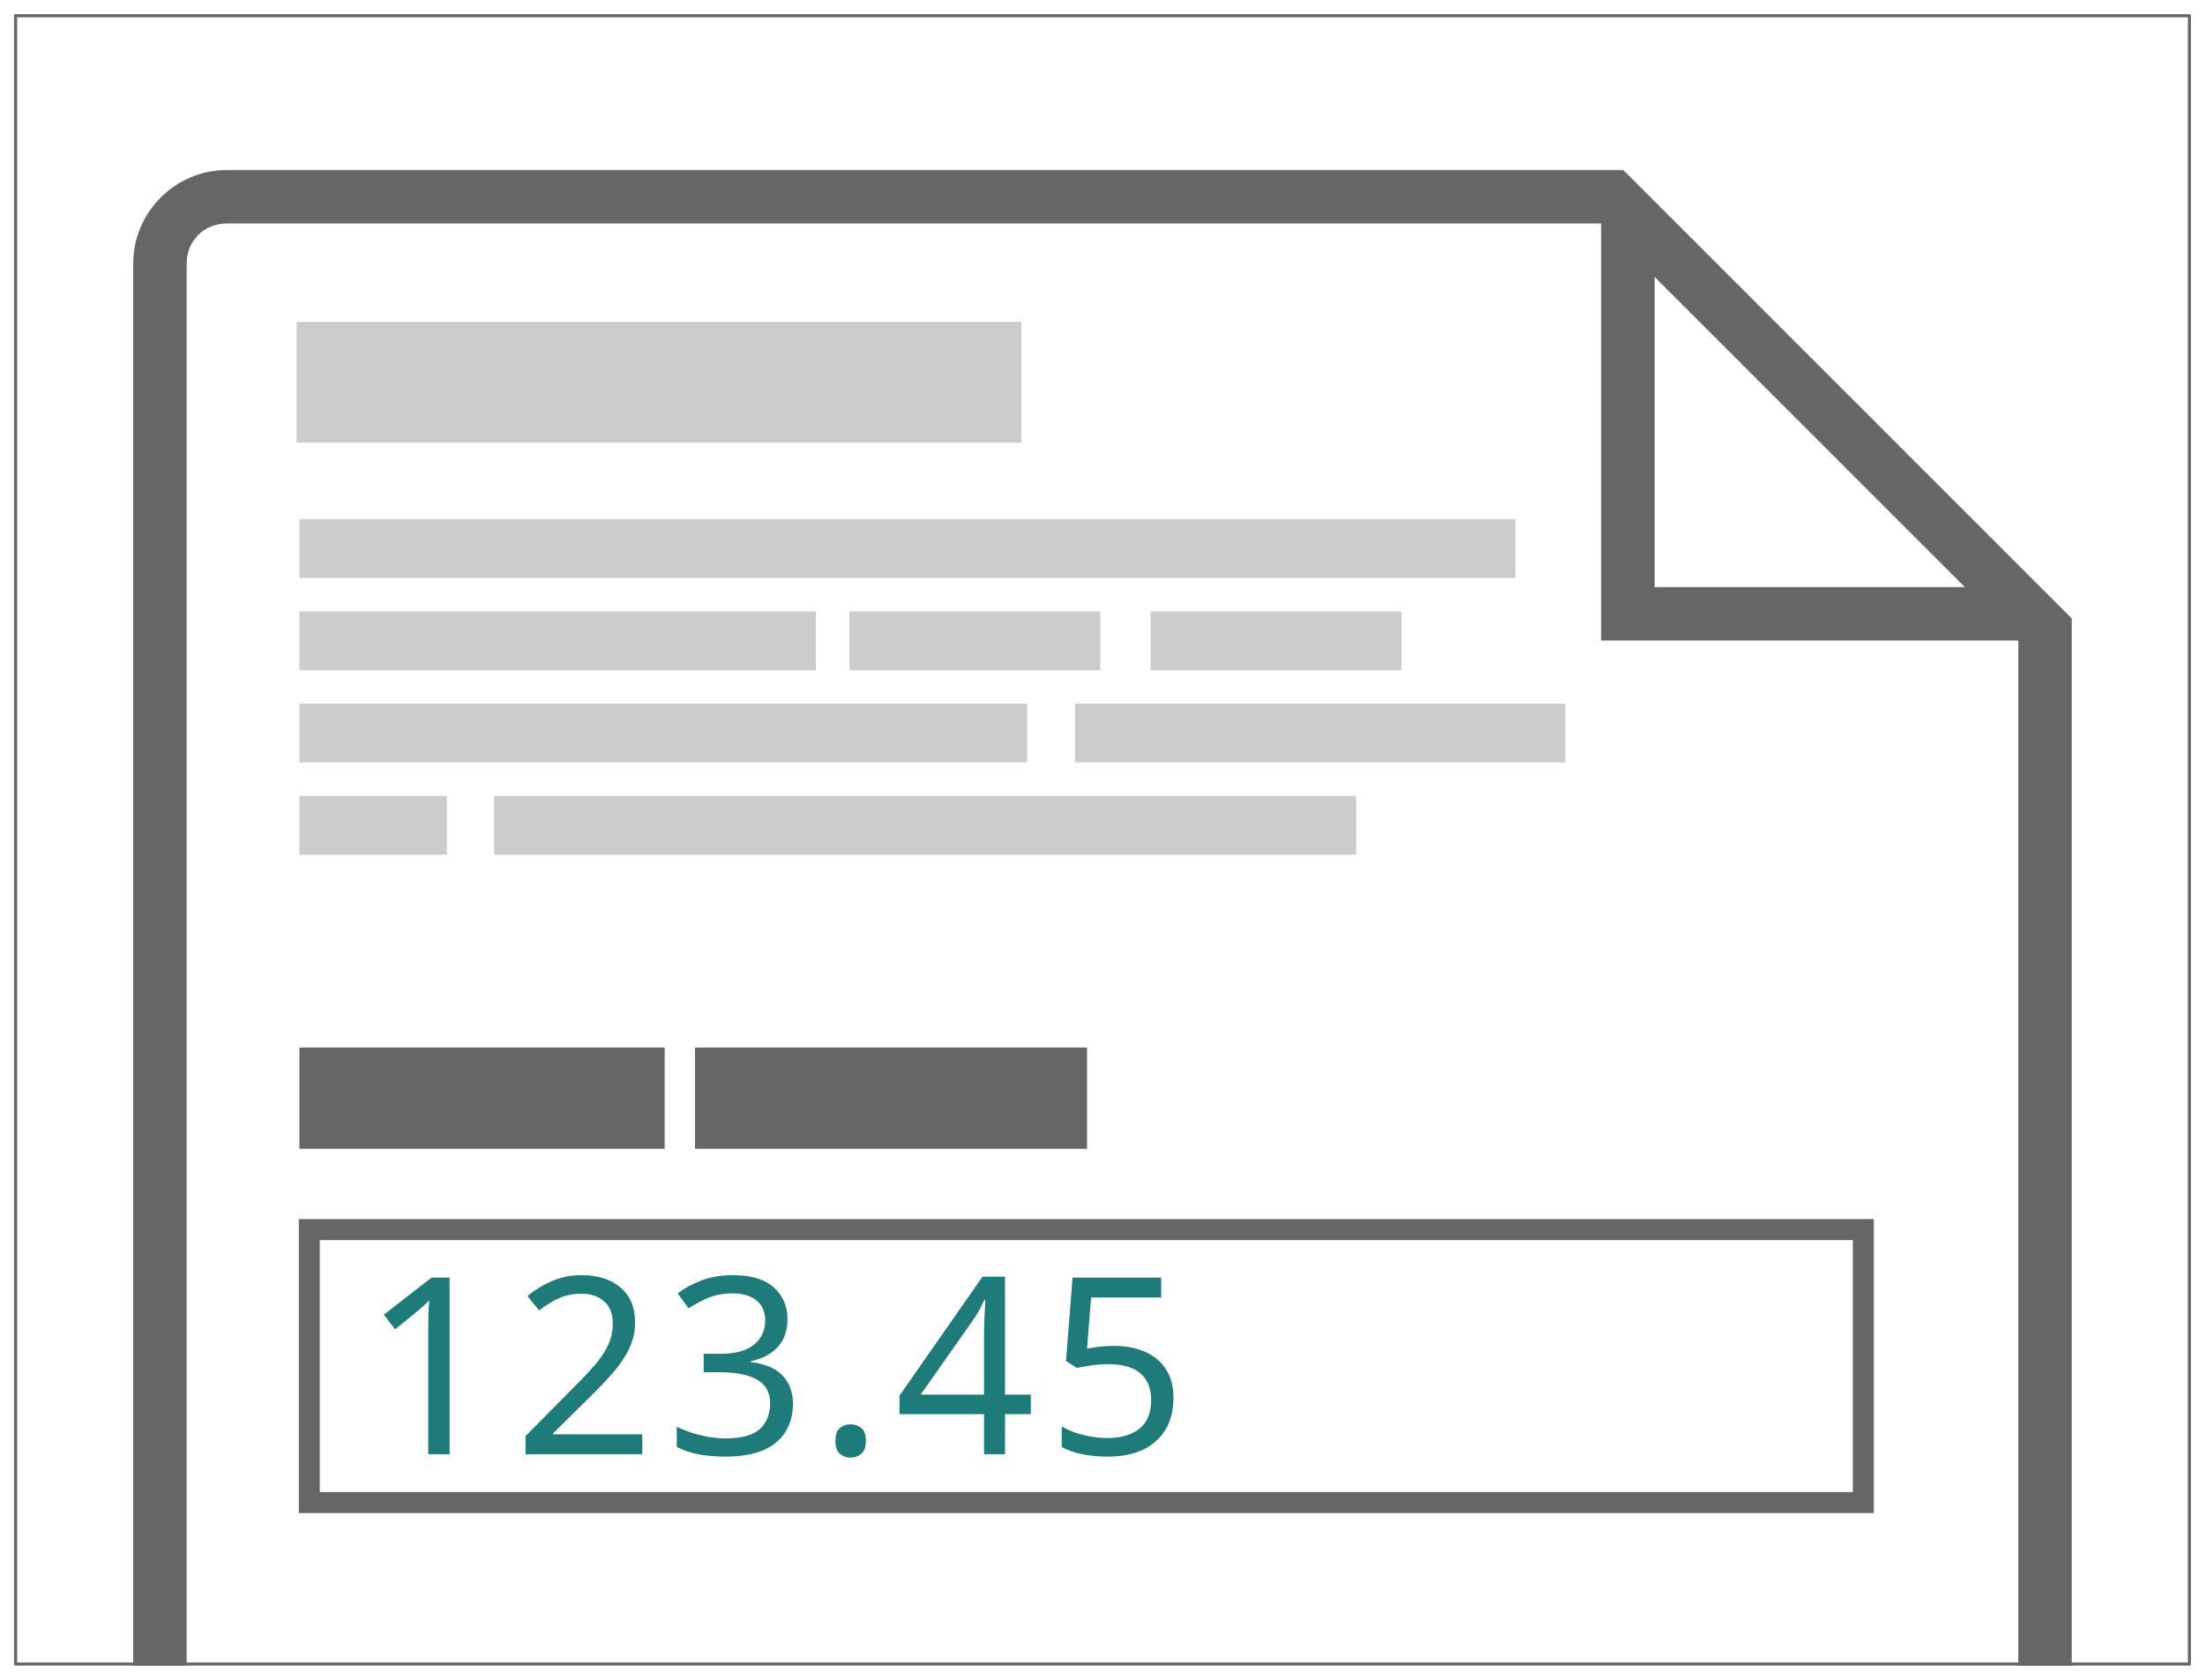
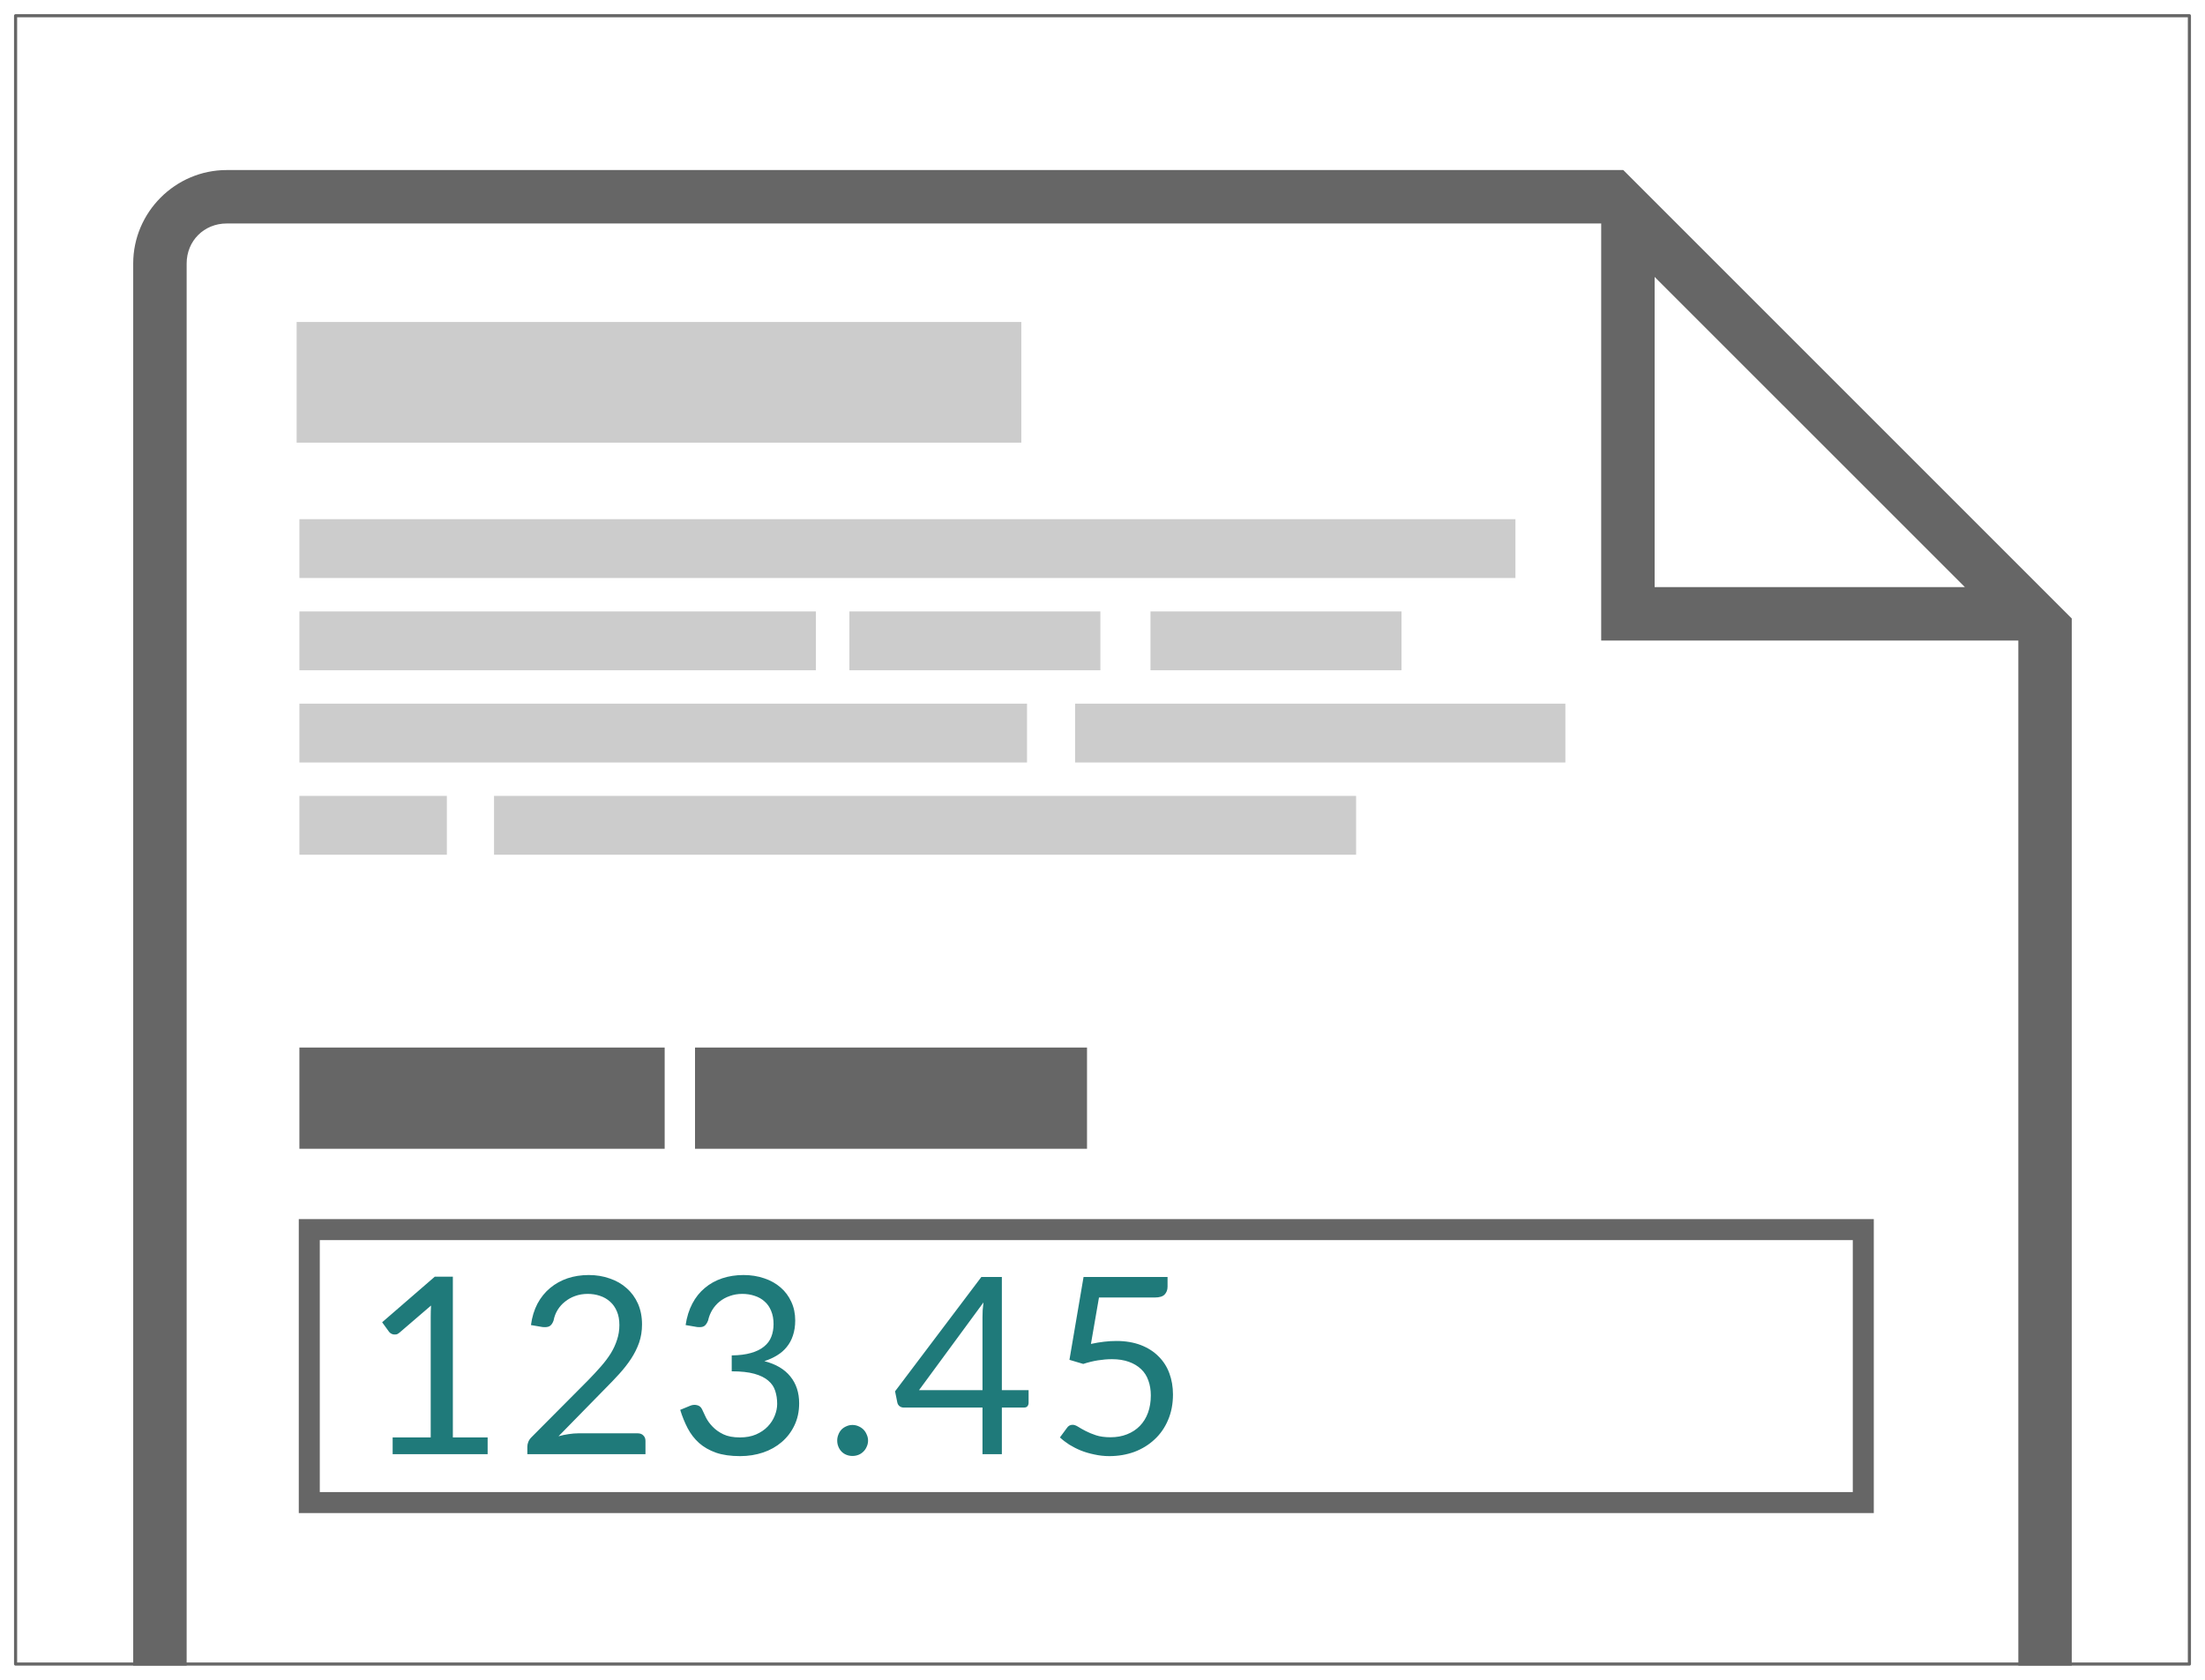
<svg xmlns="http://www.w3.org/2000/svg" width="210" height="160" viewBox="0 0 210 160" id="svg5156" version="1.1">
  <defs id="defs5158">
    <linearGradient spreadMethod="pad" gradientUnits="userSpaceOnUse" y2="593.787" y1="3.666" x2="590.863" x1="0.741" id="gradientFill" gradientTransform="matrix(1.221942,0,0,0.8183692,-767.1673,-40.99021)">
      <stop id="stop6361" stop-opacity="1" stop-color="rgb(203,206,208)" offset="0" />
      <stop id="stop6363" stop-opacity="1" stop-color="rgb(132,131,139)" offset="1" />
    </linearGradient>
    <linearGradient spreadMethod="pad" gradientUnits="userSpaceOnUse" y2="593.787" y1="3.666" x2="590.863" x1="0.741" id="gradientFill-0" gradientTransform="matrix(1.221942,0,0,0.8183692,-767.1673,-40.99021)">
      <stop id="stop6361-6" stop-opacity="1" stop-color="rgb(203,206,208)" offset="0" />
      <stop id="stop6363-2" stop-opacity="1" stop-color="rgb(132,131,139)" offset="1" />
    </linearGradient>
  </defs>
  <g transform="translate(0,-892.3622)" id="layer1">
    <g transform="translate(-1132.437,290.726)" id="g12457-1">
      <rect style="opacity:1;fill:none;fill-opacity:1;fill-rule:nonzero;stroke:#666666;stroke-width:0.298;stroke-linecap:round;stroke-linejoin:round;stroke-miterlimit:4;stroke-dasharray:none;stroke-dashoffset:0;stroke-opacity:1" id="rect7152-3-7-2-9-5-3-8-4-7" width="207.031" height="157.002" x="1133.921" y="603.135" />
      <path id="rect10325-4-37-5" d="m 1154.029,617.833 c -4.891,0 -8.906,4.013 -8.906,8.904 l 0,133.549 5.09,0 0,-133.549 c 0,-2.159 1.657,-3.814 3.816,-3.814 l 130.902,0 0,39.727 39.728,0 0,0.002 0,97.635 5.088,0 0,-99.742 -1.125,-1.125 -3.963,-3.963 -32.533,-32.533 -5.09,-5.09 -133.01,0 z m 135.992,10.18 29.549,29.547 -29.549,0 0,-29.547 z" style="color:#000000;font-style:normal;font-variant:normal;font-weight:normal;font-stretch:normal;font-size:medium;line-height:normal;font-family:sans-serif;text-indent:0;text-align:start;text-decoration:none;text-decoration-line:none;text-decoration-style:solid;text-decoration-color:#000000;letter-spacing:normal;word-spacing:normal;text-transform:none;direction:ltr;block-progression:tb;writing-mode:lr-tb;baseline-shift:baseline;text-anchor:start;white-space:normal;clip-rule:nonzero;display:inline;overflow:visible;visibility:visible;opacity:1;isolation:auto;mix-blend-mode:normal;color-interpolation:sRGB;color-interpolation-filters:linearRGB;solid-color:#000000;solid-opacity:1;fill:#666666;fill-opacity:1;fill-rule:nonzero;stroke:none;stroke-width:1.6;stroke-linecap:round;stroke-linejoin:round;stroke-miterlimit:4;stroke-dasharray:none;stroke-dashoffset:0;stroke-opacity:1;color-rendering:auto;image-rendering:auto;shape-rendering:auto;text-rendering:auto;enable-background:accumulate" />
      <rect y="651.088" x="1160.951" height="5.603" width="115.813" id="rect6192-3-3-2-8-1-6-6-13-1" style="opacity:1;fill:#cccccc;fill-opacity:1;fill-rule:nonzero;stroke:none;stroke-width:3;stroke-linecap:round;stroke-linejoin:round;stroke-miterlimit:4;stroke-dasharray:none;stroke-dashoffset:0;stroke-opacity:1" />
      <rect y="659.874" x="1160.951" height="5.603" width="49.191" id="rect6192-3-3-2-8-5-2-7-1-8-7" style="opacity:1;fill:#cccccc;fill-opacity:1;fill-rule:nonzero;stroke:none;stroke-width:3;stroke-linecap:round;stroke-linejoin:round;stroke-miterlimit:4;stroke-dasharray:none;stroke-dashoffset:0;stroke-opacity:1" />
      <rect y="659.874" x="1213.331" height="5.603" width="23.904" id="rect6192-3-3-2-8-5-1-6-3-0-09-4" style="opacity:1;fill:#cccccc;fill-opacity:1;fill-rule:nonzero;stroke:none;stroke-width:3;stroke-linecap:round;stroke-linejoin:round;stroke-miterlimit:4;stroke-dasharray:none;stroke-dashoffset:0;stroke-opacity:1" />
      <rect y="668.66" x="1160.951" height="5.603" width="69.298" id="rect6192-3-3-2-8-2-9-6-6-7-1" style="opacity:1;fill:#cccccc;fill-opacity:1;fill-rule:nonzero;stroke:none;stroke-width:3;stroke-linecap:round;stroke-linejoin:round;stroke-miterlimit:4;stroke-dasharray:none;stroke-dashoffset:0;stroke-opacity:1" />
      <rect y="677.445" x="1160.951" height="5.603" width="14.044" id="rect6192-3-3-2-8-5-6-4-5-3-9-7" style="opacity:1;fill:#cccccc;fill-opacity:1;fill-rule:nonzero;stroke:none;stroke-width:3;stroke-linecap:round;stroke-linejoin:round;stroke-miterlimit:4;stroke-dasharray:none;stroke-dashoffset:0;stroke-opacity:1" />
      <rect y="677.445" x="1179.487" height="5.603" width="82.103" id="rect6192-3-3-2-8-5-1-4-6-6-2-93-1" style="opacity:1;fill:#cccccc;fill-opacity:1;fill-rule:nonzero;stroke:none;stroke-width:3;stroke-linecap:round;stroke-linejoin:round;stroke-miterlimit:4;stroke-dasharray:none;stroke-dashoffset:0;stroke-opacity:1" />
      <rect y="659.874" x="1242.008" height="5.603" width="23.904" id="rect6192-3-3-2-8-5-1-6-3-0-0-2-1" style="opacity:1;fill:#cccccc;fill-opacity:1;fill-rule:nonzero;stroke:none;stroke-width:3;stroke-linecap:round;stroke-linejoin:round;stroke-miterlimit:4;stroke-dasharray:none;stroke-dashoffset:0;stroke-opacity:1" />
      <rect y="668.66" x="1234.828" height="5.603" width="46.693" id="rect6192-3-3-2-8-5-1-6-3-0-0-6-43-1" style="opacity:1;fill:#cccccc;fill-opacity:1;fill-rule:nonzero;stroke:none;stroke-width:3;stroke-linecap:round;stroke-linejoin:round;stroke-miterlimit:4;stroke-dasharray:none;stroke-dashoffset:0;stroke-opacity:1" />
      <rect y="632.304" x="1160.687" height="11.495" width="69.018" id="rect6192-3-3-2-8-1-6-6-1-7-7" style="opacity:1;fill:#cccccc;fill-opacity:1;fill-rule:nonzero;stroke:none;stroke-width:3;stroke-linecap:round;stroke-linejoin:round;stroke-miterlimit:4;stroke-dasharray:none;stroke-dashoffset:0;stroke-opacity:1" />
      <rect y="701.414" x="1160.951" height="9.643" width="34.788" id="rect6192-3-3-2-8-5-1-4-6-6-2-5-4-12-0" style="opacity:1;fill:#666666;fill-opacity:1;fill-rule:nonzero;stroke:none;stroke-width:3;stroke-linecap:round;stroke-linejoin:round;stroke-miterlimit:4;stroke-dasharray:none;stroke-dashoffset:0;stroke-opacity:1" />
      <rect y="701.414" x="1198.629" height="9.643" width="37.333" id="rect6192-3-3-2-8-5-1-4-6-6-2-5-4-3-2-4" style="opacity:1;fill:#666666;fill-opacity:1;fill-rule:nonzero;stroke:none;stroke-width:3;stroke-linecap:round;stroke-linejoin:round;stroke-miterlimit:4;stroke-dasharray:none;stroke-dashoffset:0;stroke-opacity:1" />
      <text id="text12369-0-0" y="740.145" x="1166.893" style="font-style:normal;font-weight:normal;font-size:23.543px;line-height:136%;font-family:Sans;letter-spacing:-2.913px;word-spacing:-0.647px;fill:#1f7a7a;fill-opacity:1;stroke:none;stroke-width:1px;stroke-linecap:butt;stroke-linejoin:miter;stroke-opacity:1" xml:space="preserve">
-         <tspan style="font-style:normal;font-variant:normal;font-weight:normal;font-stretch:normal;font-family:sans-serif;-inkscape-font-specification:sans-serif;letter-spacing:1px;fill:#1f7a7a;fill-opacity:1" y="740.145" x="1166.893" id="tspan12371-2-8">123.45</tspan>
+         <tspan style="font-style:normal;font-variant:normal;font-weight:normal;font-stretch:normal;font-family:Lato;-inkscape-font-specification:sans-serif;letter-spacing:1px;fill:#1f7a7a;fill-opacity:1" y="740.145" x="1166.893" id="tspan12371-2-8">123.45</tspan>
      </text>
      <path id="rect12451-5" d="m 1160.893,717.756 0,28 150,0 0,-28 -150,0 z m 2,2 146,0 0,24 -146,0 0,-24 z" style="opacity:1;fill:#666666;fill-opacity:1;fill-rule:nonzero;stroke:none;stroke-width:1.6;stroke-linecap:round;stroke-linejoin:round;stroke-miterlimit:4;stroke-dasharray:none;stroke-dashoffset:0;stroke-opacity:1" />
    </g>
  </g>
</svg>
